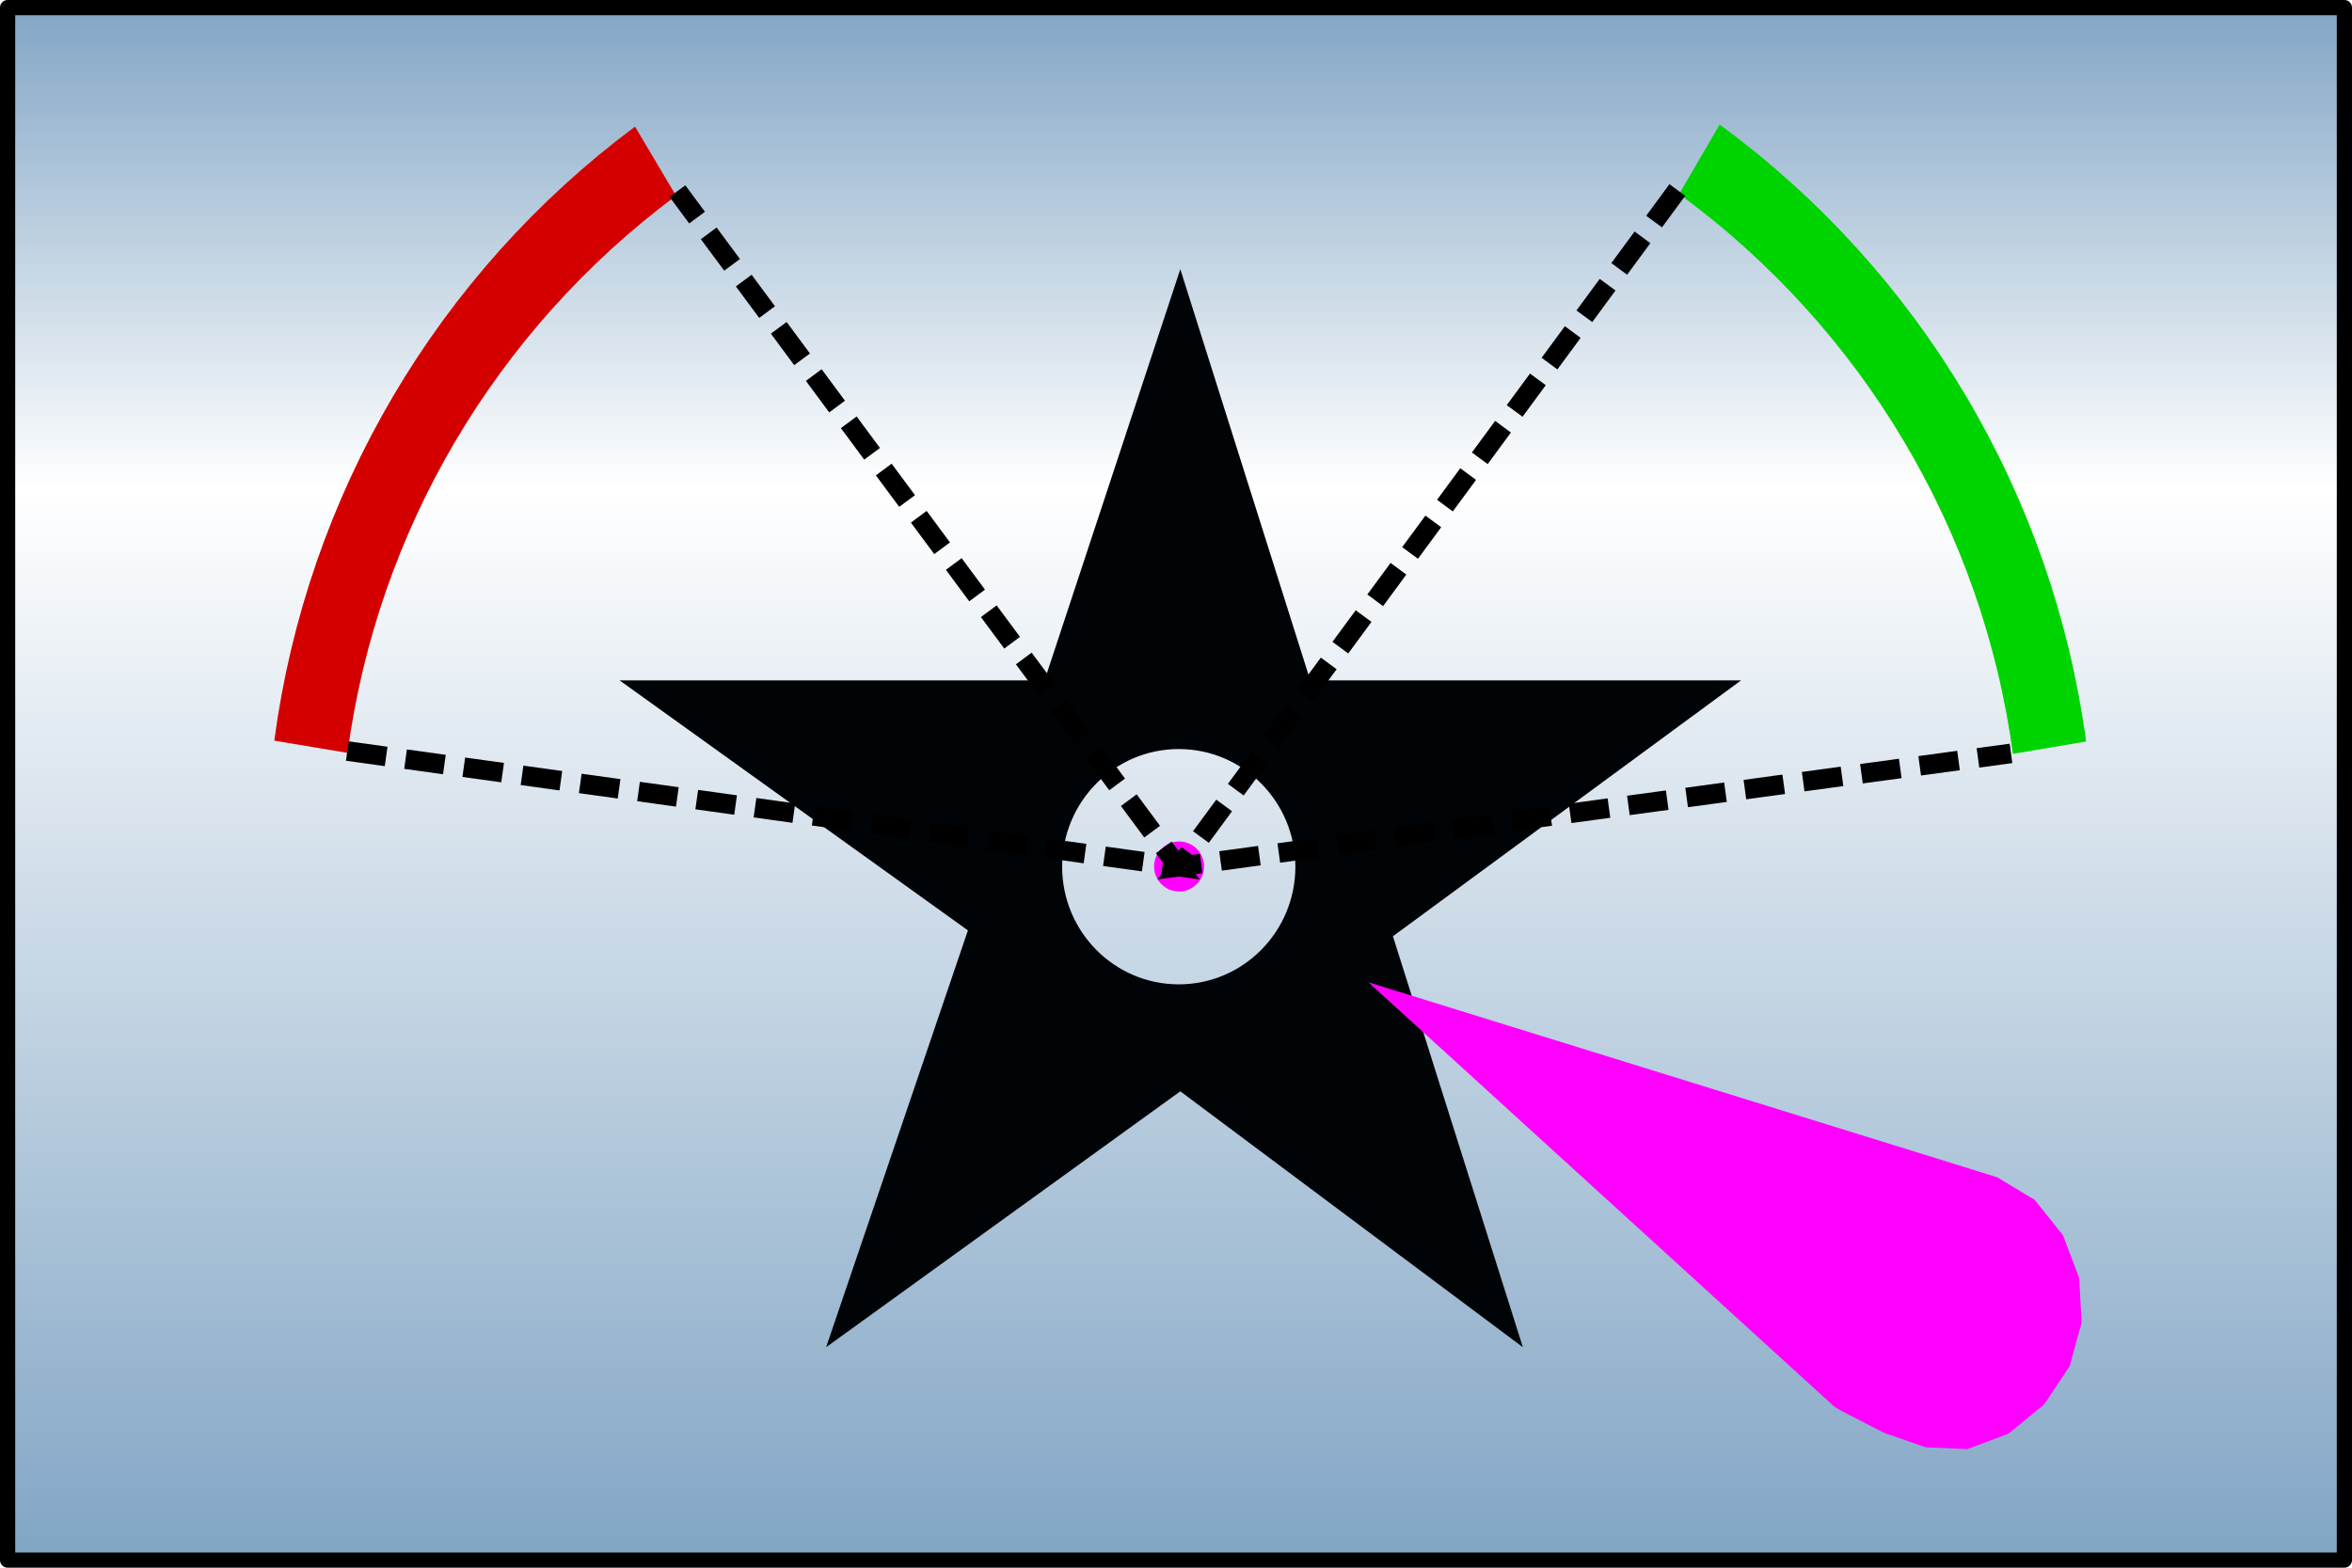
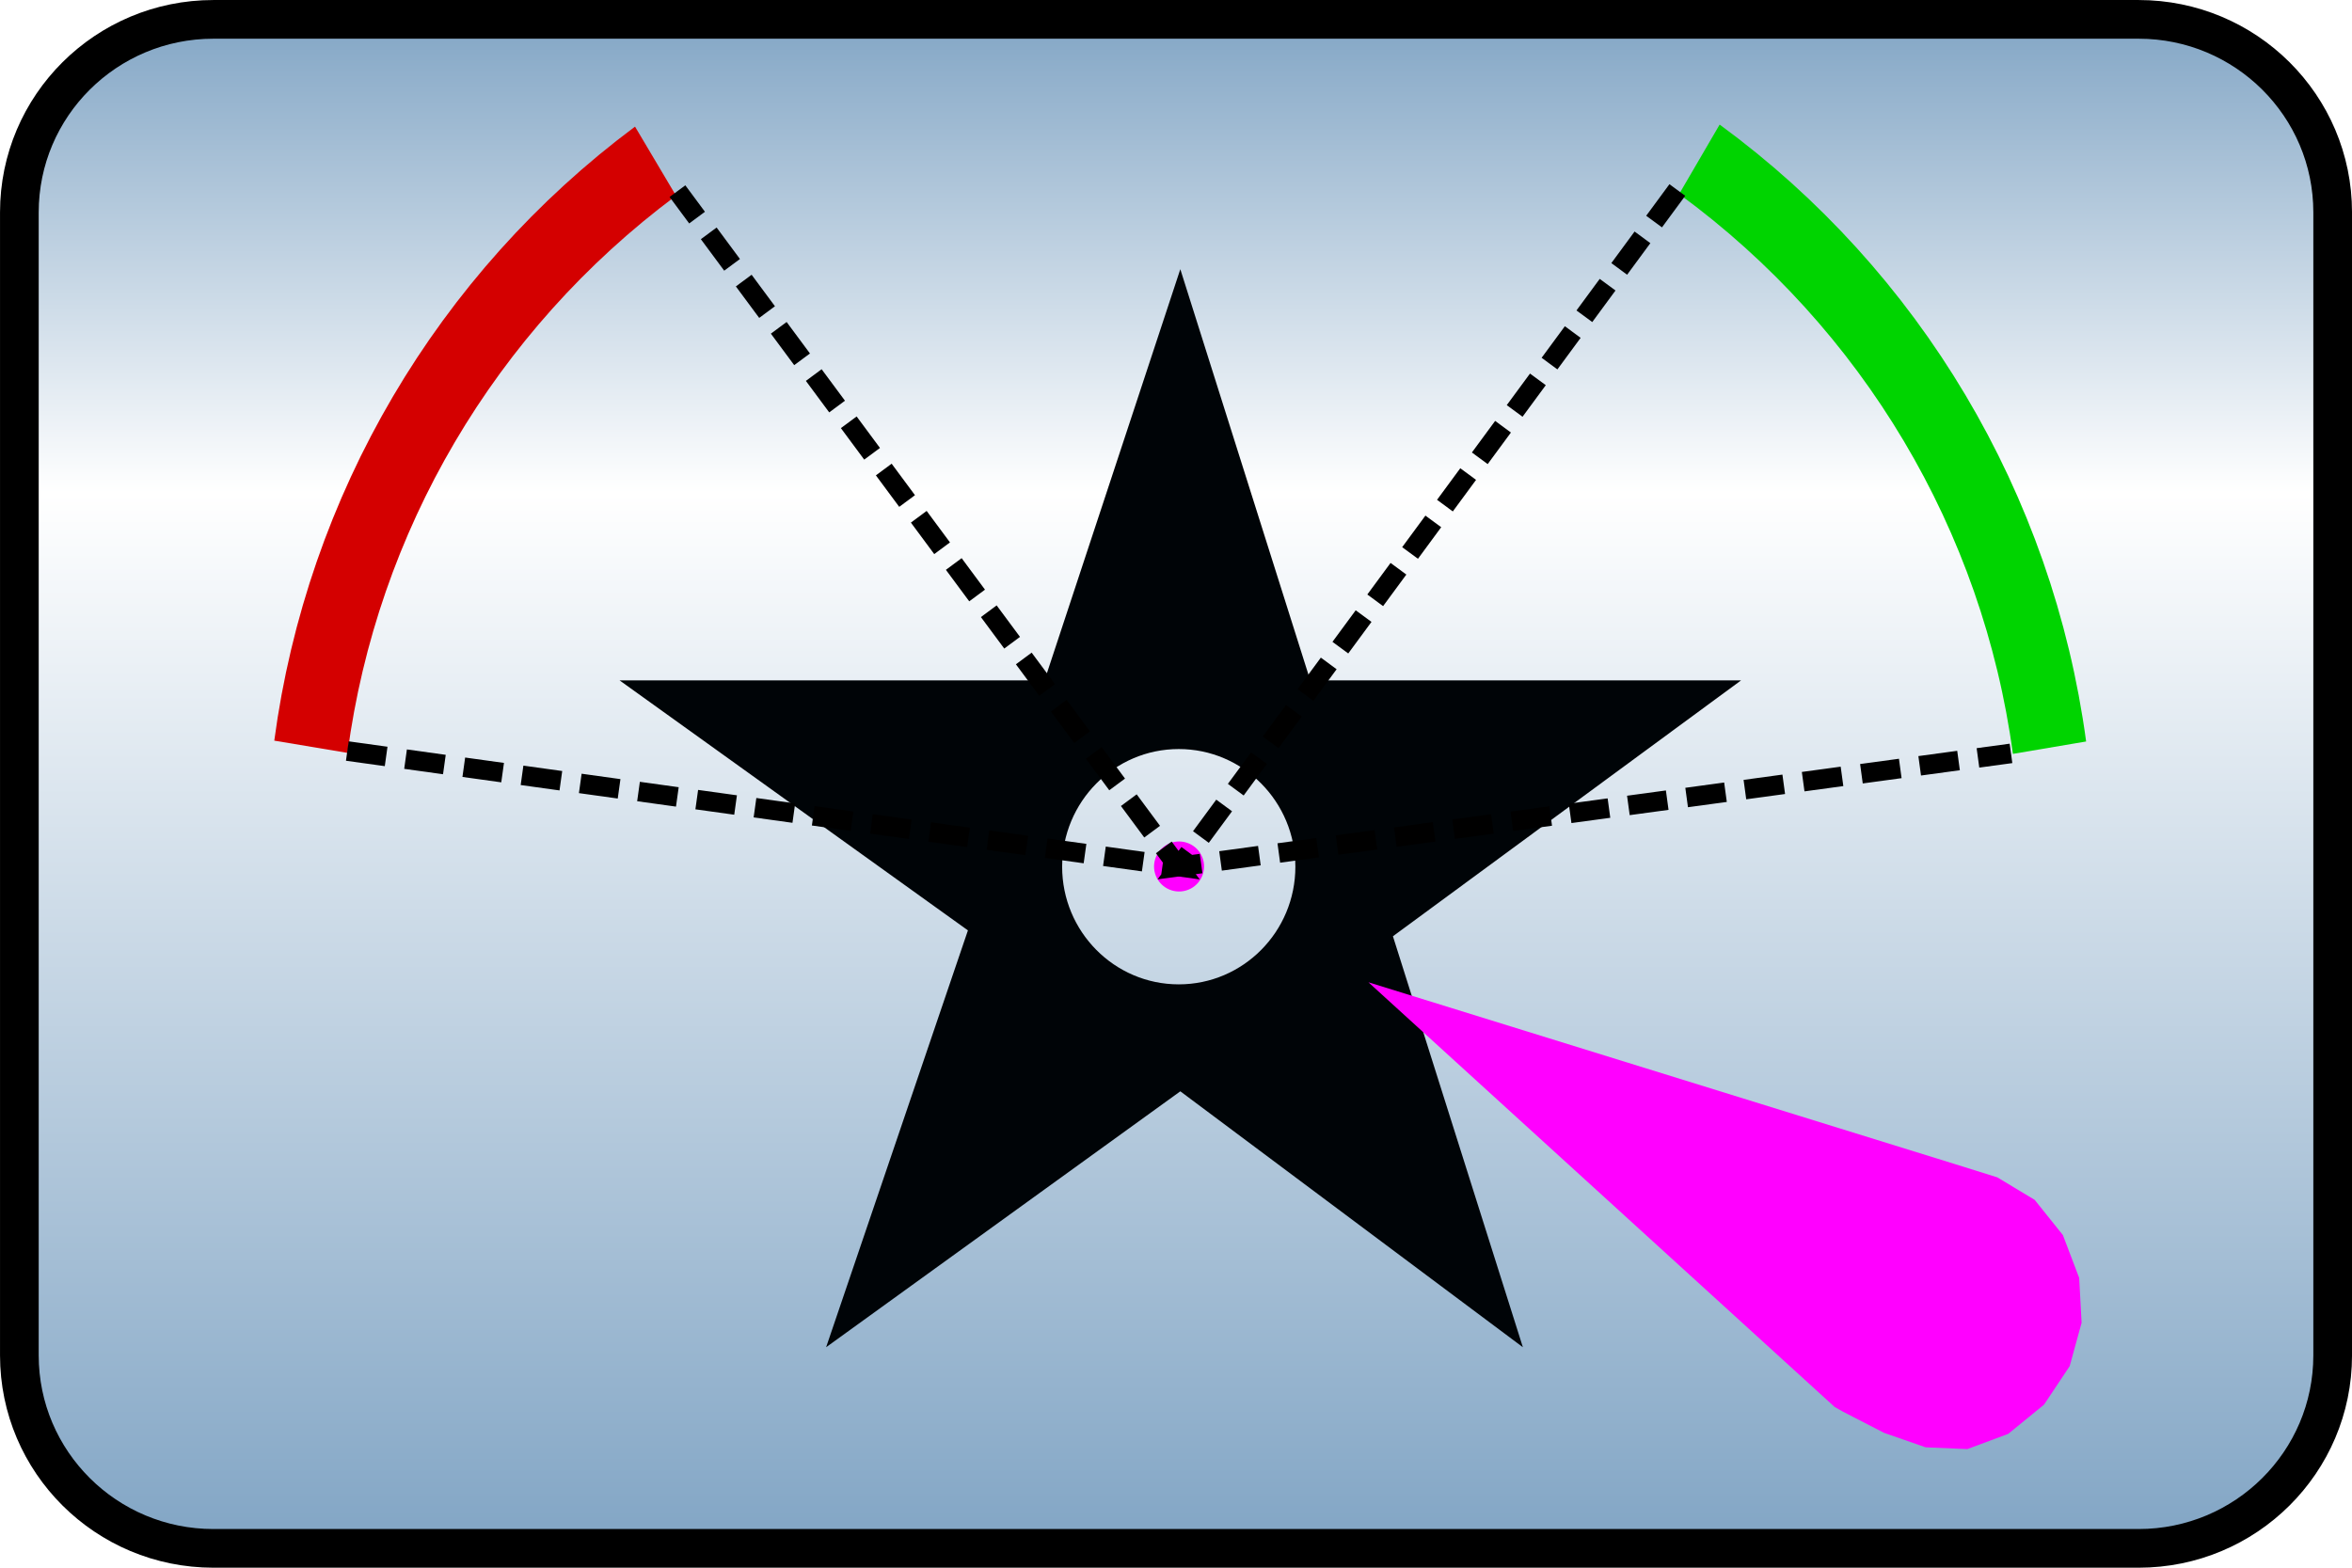
<svg xmlns="http://www.w3.org/2000/svg" xmlns:xlink="http://www.w3.org/1999/xlink" width="60" height="40" id="svg2" version="1.1" style="display:inline">
  <defs id="defs4">
    <linearGradient id="linearGradient4892">
      <stop style="stop-color:#80a4c4;stop-opacity:1" offset="0" id="stop4894" />
      <stop id="stop4902" offset="0.312" style="stop-color:#ffffff;stop-opacity:1" />
      <stop style="stop-color:#80a4c4;stop-opacity:1" offset="1" id="stop4896" />
    </linearGradient>
-     <linearGradient xlink:href="#linearGradient4892" id="linearGradient4900" x1="50" y1="1012.362" x2="50" y2="1052.362" gradientUnits="userSpaceOnUse" gradientTransform="matrix(0.5991187,0,0,1.00285,0.04406036,-2.942467)" />
+     <linearGradient xlink:href="#linearGradient4892" id="linearGradient4900" x1="50" y1="1012.362" x2="50" y2="1052.362" gradientUnits="userSpaceOnUse" gradientTransform="matrix(0.5930952,0,0,0.9876769,0.3452346,12.72187)" />
  </defs>
  <g id="layer1" transform="translate(0,-1012.362)" style="display:inline">
-     <rect style="fill:url(#linearGradient4900);fill-opacity:1;stroke:#000000;stroke-width:0.388;stroke-linejoin:round;stroke-miterlimit:4;stroke-opacity:1;stroke-dasharray:none" id="rect4370" width="59.612" height="39.612" x="0.194" y="1012.556" />
+     <rect style="fill:url(#linearGradient4900);fill-opacity:1;stroke:#000000;stroke-width:0.987;stroke-linejoin:round;stroke-miterlimit:4;stroke-opacity:1;stroke-dasharray:none" id="rect4370" width="59.013" height="39.013" x="0.494" y="1012.856" rx="4.95" ry="4.924" />
    <g transform="matrix(0.24,0,0,0.24,-5.936929,995.9611)" style="display:inline" id="layer1-9">
      <g transform="translate(-0.00768486,10.41785)" id="g4222">
        <path d="m 112.555,201.148 15.073,-44.316 -37.03,-26.581 45.175,0 14.431,-43.713 13.812,43.713 45.794,0 -37.007,27.206 13.812,43.69 -36.41,-27.206 -37.649,27.206 z m 49.878,-51.086 c 0,6.905 -5.553,12.508 -12.395,12.508 -6.842,0 -12.395,-5.604 -12.395,-12.508 0,-6.905 5.553,-12.509 12.395,-12.509 6.842,0 12.395,5.604 12.395,12.509 z" id="path12984" style="fill:#000407;fill-opacity:1;fill-rule:evenodd;stroke:none" />
        <g transform="translate(-9.940159,0.05198145)" id="g2831" style="display:inline">
          <g transform="translate(-0.04412785,-10.06011)" id="g2992-7" style="display:inline" />
          <g transform="translate(-0.04730863,-10.02019)" id="g2936-9" style="display:inline" />
        </g>
      </g>
    </g>
    <g transform="matrix(0.2127411,0,0,0.2127411,-1.831188,1008.941)" style="display:inline" id="layer4">
      <g style="fill:#ff00ff;fill-opacity:1" transform="matrix(-0.2773101,-0.6968494,0.6968494,-0.2773101,82.84402,275.8776)" id="g2992">
        <path d="m 131.601,181.312 -61.628,76.308 -4.53,5.578 -5.557,4.224 -6.899,2.109 -7.322,-0.11 -6.812,-2.296 -5.747,-4.337 -4.201,-6.087 -2.225,-7.051 0.157,-6.975 2.733,-6.09 4.595,-5.308 5.594,-4.868 1.174,-0.946 90.671,-44.15 z m 28.001,-25.261 c 2.197,-0.22 4.158,1.385 4.378,3.582 0.22,2.197 -1.385,4.158 -3.582,4.378 -2.197,0.22 -4.158,-1.385 -4.378,-3.582 -0.22,-2.197 1.385,-4.158 3.582,-4.378 z" id="path28209" style="fill:#ff00ff;fill-opacity:1;fill-rule:evenodd;stroke:none" />
      </g>
    </g>
-     <path style="fill:none;stroke:#d40000;stroke-width:1.762;stroke-miterlimit:4;stroke-opacity:1;stroke-dasharray:none" id="path5621" d="M 5.181,31.127 A 20.863,18.571 0 0 1 13.379,18.691" transform="matrix(1.072369,0,0,1.201491,2.375515,994.0171)" />
-     <path transform="matrix(1.072369,0,0,1.201491,2.375515,994.0766)" d="m 38.211,18.602 a 20.863,18.571 0 0 1 8.329,12.495" id="path6133" style="fill:none;stroke:#00d400;stroke-width:1.762;stroke-miterlimit:4;stroke-opacity:1;stroke-dasharray:none" />
+     <path style="fill:none;stroke:#d40000;stroke-width:1.762;stroke-miterlimit:4;stroke-opacity:1;stroke-dasharray:none" id="path5621" d="m 5.181,31.127 c 0.74,-4.959 3.695,-9.442 8.198,-12.436" transform="matrix(1.072369,0,0,1.201491,2.375515,994.0171)" />
+     <path transform="matrix(1.072369,0,0,1.201491,2.375515,994.0766)" d="m 38.211,18.602 c 4.568,2.985 7.574,7.496 8.329,12.495" id="path6133" style="fill:none;stroke:#00d400;stroke-width:1.762;stroke-miterlimit:4;stroke-opacity:1;stroke-dasharray:none" />
    <path style="fill:none;stroke:#000000;stroke-width:0.5;stroke-linecap:butt;stroke-linejoin:miter;stroke-miterlimit:4;stroke-opacity:1;stroke-dasharray:1, 0.5;stroke-dashoffset:0" d="m 8.86,1031.525 21.19,2.946 -12.768,-17.232" id="path6137" />
    <path style="fill:none;stroke:#000000;stroke-width:0.5;stroke-linecap:butt;stroke-linejoin:miter;stroke-miterlimit:4;stroke-opacity:1;stroke-dasharray:1, 0.5;stroke-dashoffset:0" d="m 42.789,1017.21 -12.708,17.262 21.22,-2.887" id="path6139" />
  </g>
</svg>
